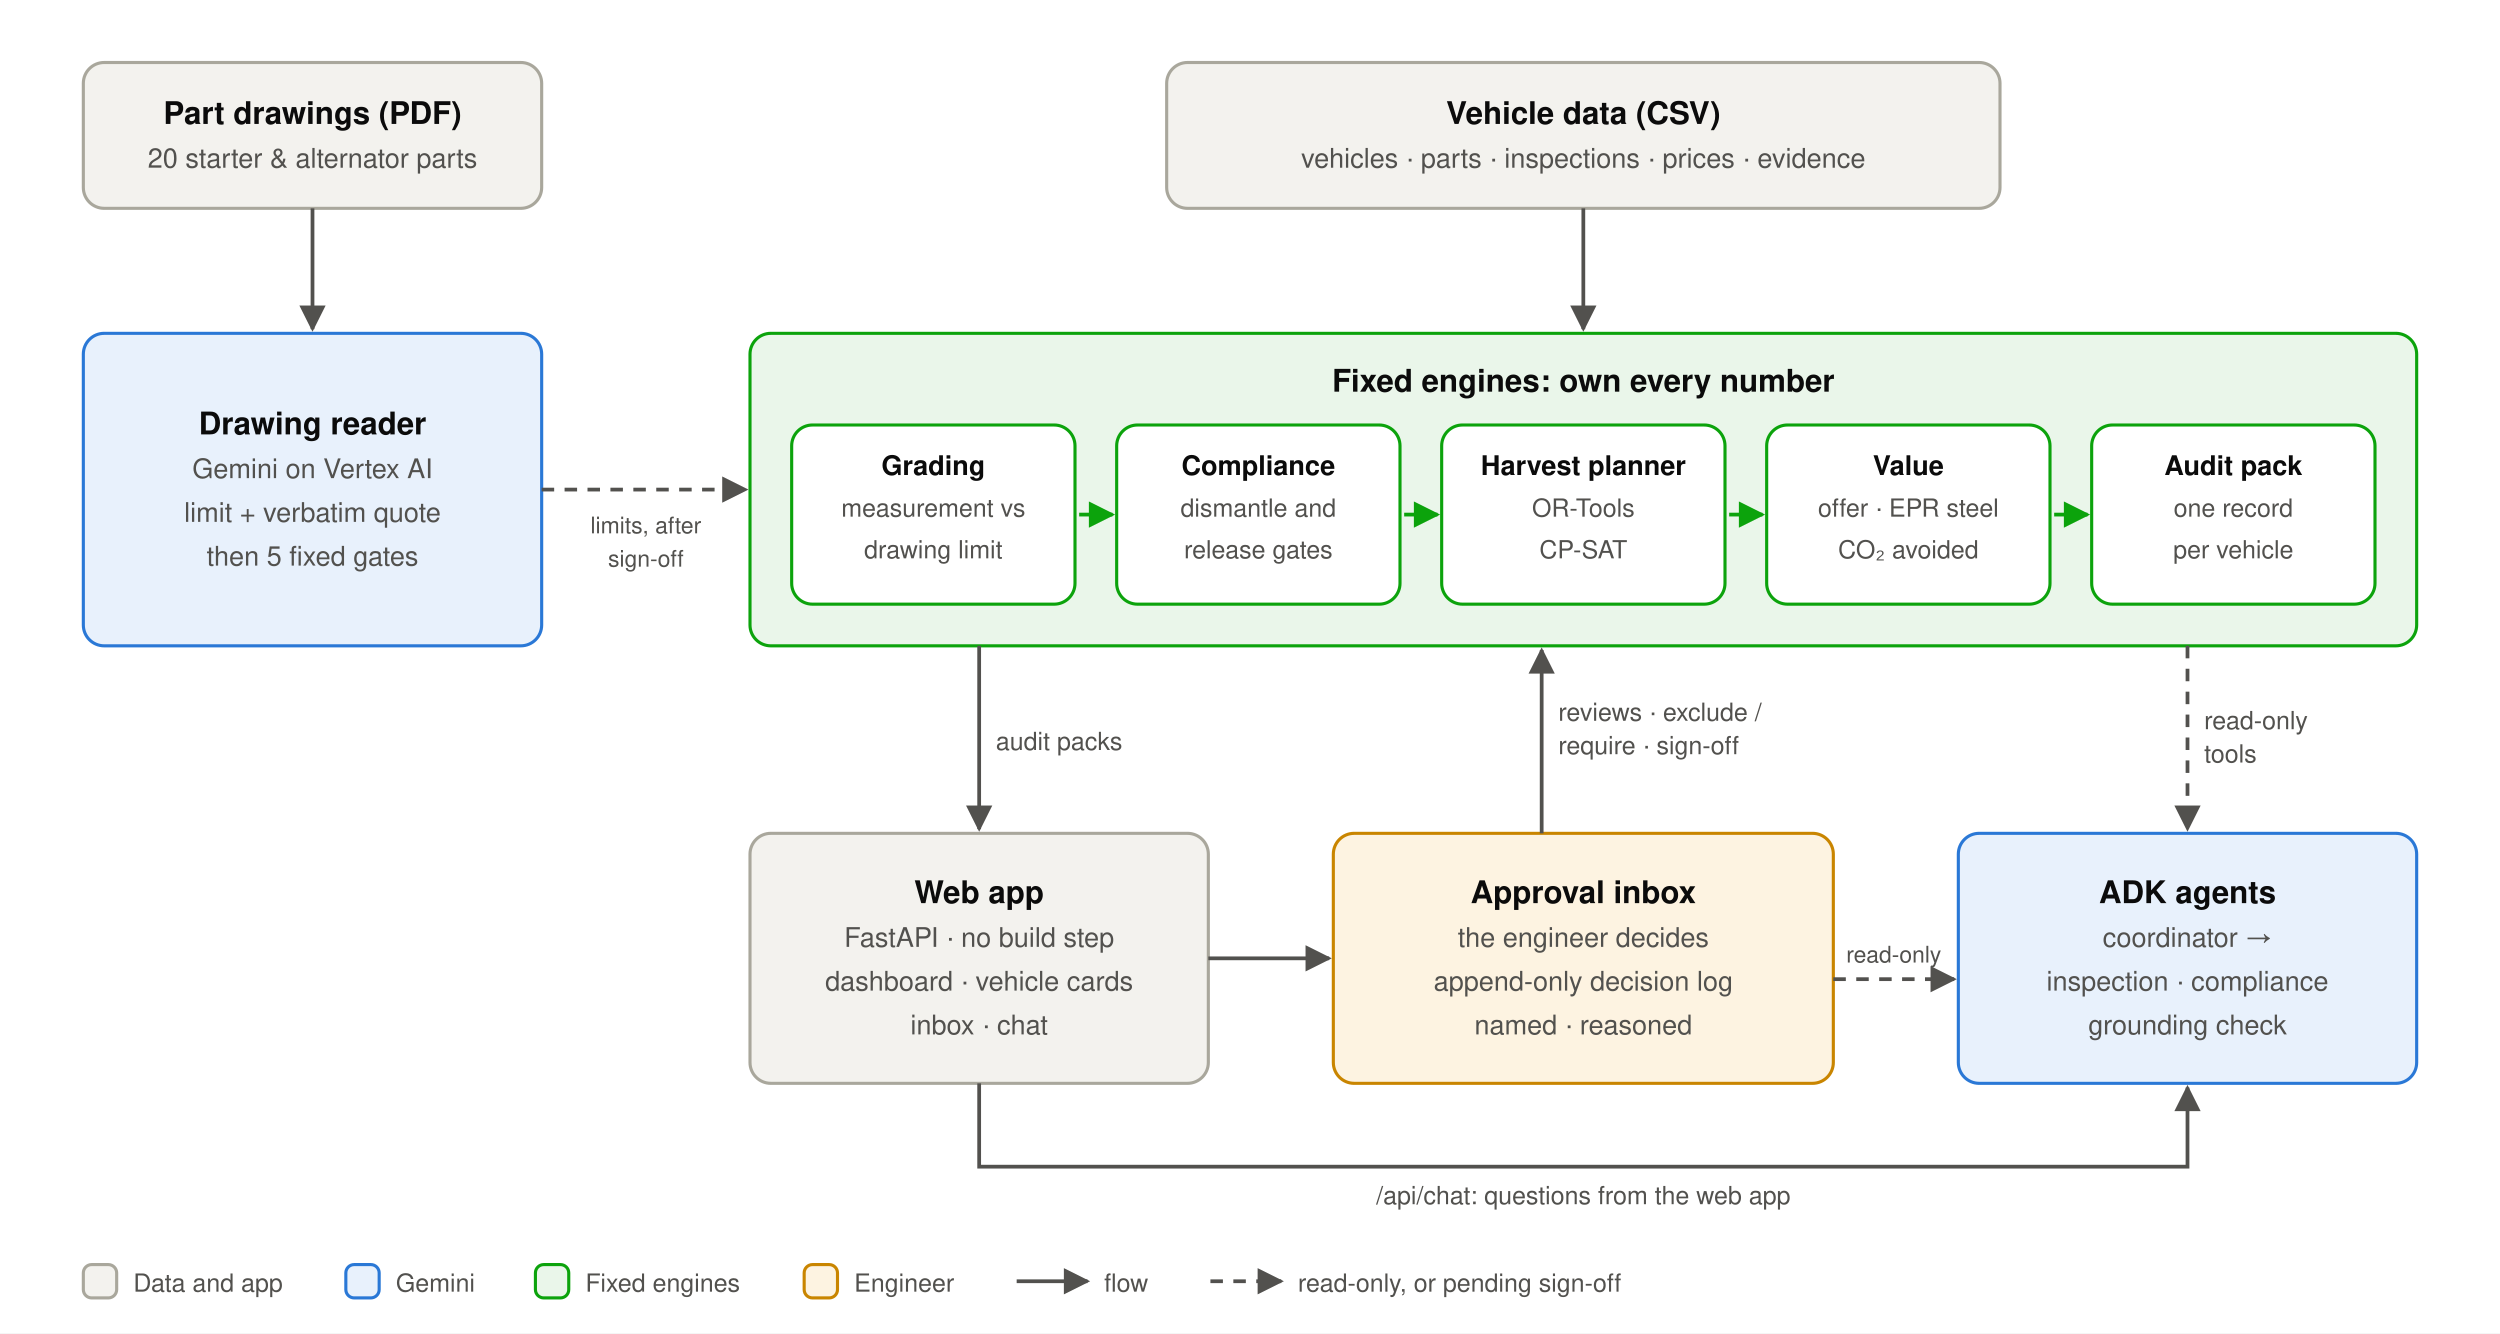
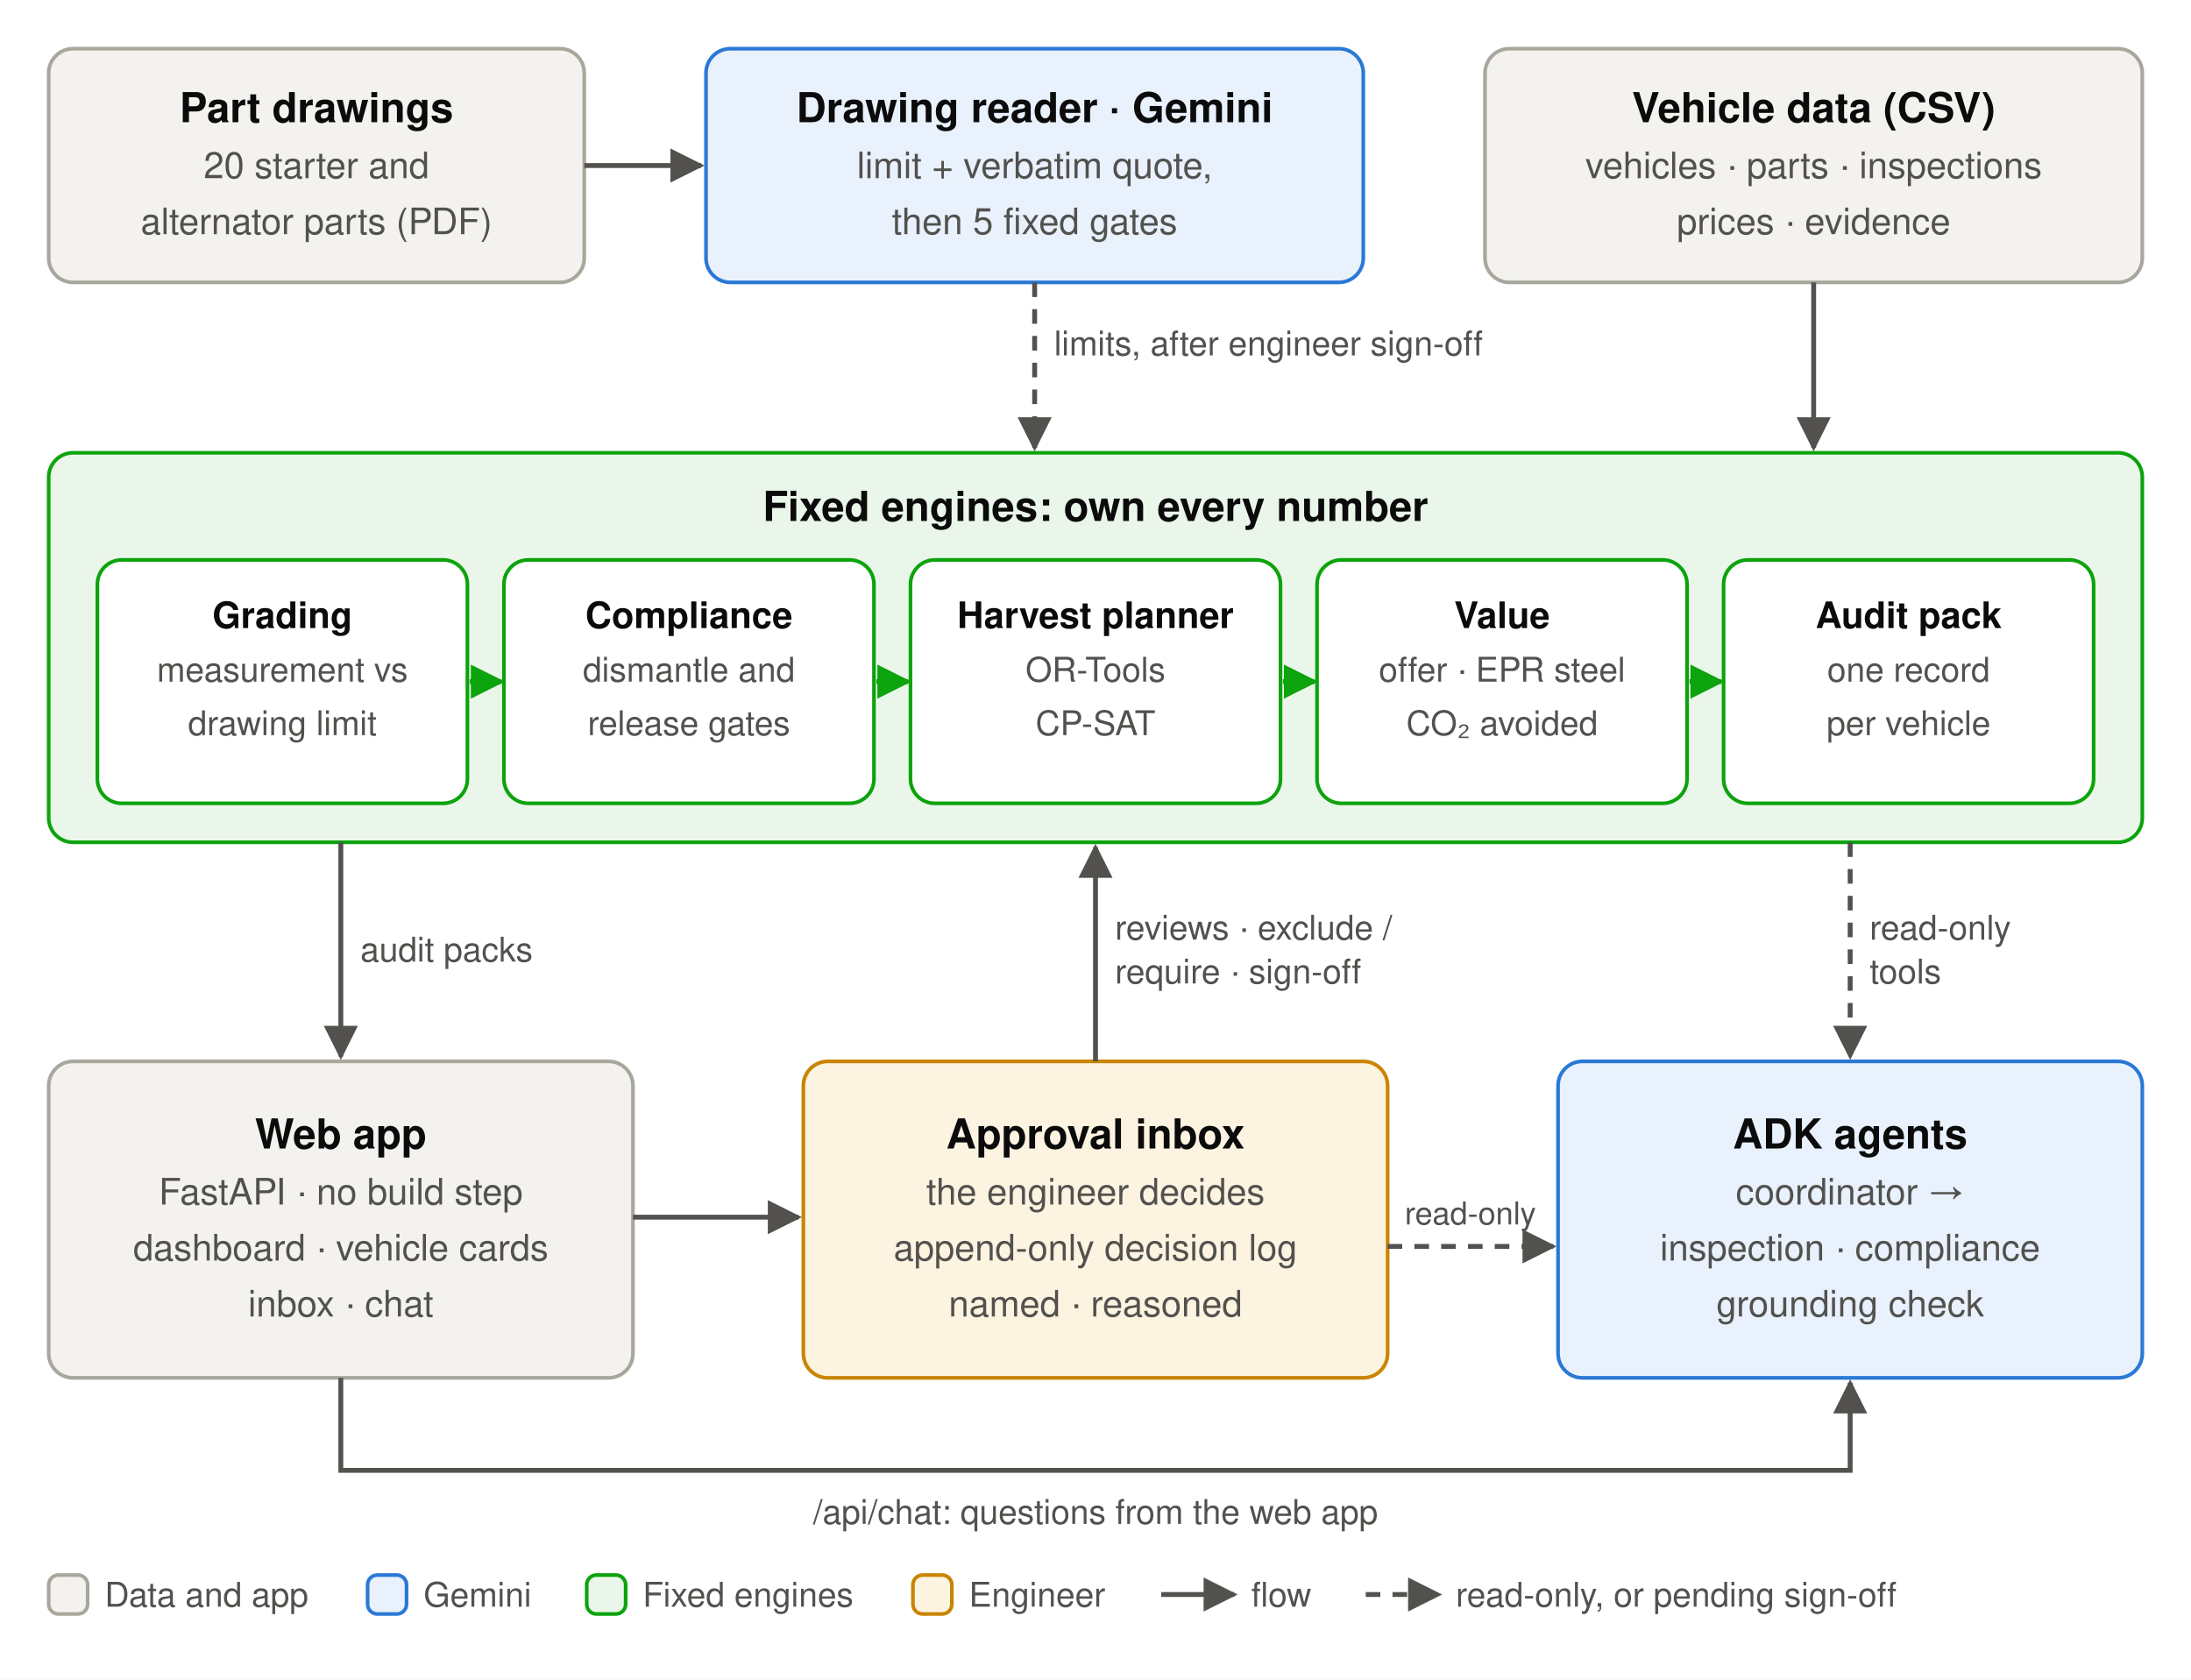
- <svg xmlns="http://www.w3.org/2000/svg" viewBox="0 0 1200 640" width="1200" height="640" font-family="Segoe UI, Helvetica, Arial, sans-serif" role="img" aria-labelledby="t d">
+ <svg xmlns="http://www.w3.org/2000/svg" viewBox="0 0 900 690" width="900" height="690" font-family="Segoe UI, Helvetica, Arial, sans-serif" role="img" aria-labelledby="t d">
  <defs>
    <marker id="head" viewBox="0 0 10 10" refX="9" refY="5" markerWidth="7" markerHeight="7" orient="auto">
      <path d="M 0 0 L 10 5 L 0 10 z" fill="#52514e" />
    </marker>
    <marker id="head-green" viewBox="0 0 10 10" refX="9" refY="5" markerWidth="7" markerHeight="7" orient="auto">
      <path d="M 0 0 L 10 5 L 0 10 z" fill="#0ca30c" />
    </marker>
  </defs>
-   <rect width="1200" height="640" fill="#ffffff" />
-   <rect x="40" y="30" width="220" height="70" rx="10" fill="#f3f2ee" stroke="#a9a79c" stroke-width="1.5" />
-   <text x="150.0" y="59.5" font-size="15" font-weight="600" fill="#0b0b0b" text-anchor="middle">Part drawings (PDF)</text>
-   <text x="150.0" y="80.5" font-size="13" fill="#52514e" text-anchor="middle">20 starter &amp; alternator parts</text>
-   <rect x="560" y="30" width="400" height="70" rx="10" fill="#f3f2ee" stroke="#a9a79c" stroke-width="1.5" />
-   <text x="760.0" y="59.5" font-size="15" font-weight="600" fill="#0b0b0b" text-anchor="middle">Vehicle data (CSV)</text>
-   <text x="760.0" y="80.5" font-size="13" fill="#52514e" text-anchor="middle">vehicles · parts · inspections · prices · evidence</text>
-   <rect x="40" y="160" width="220" height="150" rx="10" fill="#e8f1fc" stroke="#2a78d6" stroke-width="1.5" />
-   <text x="150.0" y="208.5" font-size="15" font-weight="600" fill="#0b0b0b" text-anchor="middle">Drawing reader</text>
-   <text x="150.0" y="229.5" font-size="13" fill="#52514e" text-anchor="middle">Gemini on Vertex AI</text>
-   <text x="150.0" y="250.5" font-size="13" fill="#52514e" text-anchor="middle">limit + verbatim quote</text>
-   <text x="150.0" y="271.5" font-size="13" fill="#52514e" text-anchor="middle">then 5 fixed gates</text>
-   <rect x="360" y="160" width="800" height="150" rx="10" fill="#eaf6ea" stroke="#0ca30c" stroke-width="1.5" />
-   <text x="760" y="188" font-size="15" font-weight="600" fill="#0b0b0b" text-anchor="middle">Fixed engines: own every number</text>
-   <rect x="380" y="204" width="136" height="86" rx="10" fill="#ffffff" stroke="#0ca30c" stroke-width="1.5" />
-   <text x="448.0" y="228.0" font-size="13" font-weight="600" fill="#0b0b0b" text-anchor="middle">Grading</text>
-   <text x="448.0" y="248.0" font-size="12" fill="#52514e" text-anchor="middle">measurement vs</text>
-   <text x="448.0" y="268.0" font-size="12" fill="#52514e" text-anchor="middle">drawing limit</text>
-   <path d="M 518 247 L 534 247" fill="none" stroke="#0ca30c" stroke-width="1.8" marker-end="url(#head-green)" />
-   <rect x="536" y="204" width="136" height="86" rx="10" fill="#ffffff" stroke="#0ca30c" stroke-width="1.5" />
-   <text x="604.0" y="228.0" font-size="13" font-weight="600" fill="#0b0b0b" text-anchor="middle">Compliance</text>
-   <text x="604.0" y="248.0" font-size="12" fill="#52514e" text-anchor="middle">dismantle and</text>
-   <text x="604.0" y="268.0" font-size="12" fill="#52514e" text-anchor="middle">release gates</text>
-   <path d="M 674 247 L 690 247" fill="none" stroke="#0ca30c" stroke-width="1.8" marker-end="url(#head-green)" />
-   <rect x="692" y="204" width="136" height="86" rx="10" fill="#ffffff" stroke="#0ca30c" stroke-width="1.5" />
-   <text x="760.0" y="228.0" font-size="13" font-weight="600" fill="#0b0b0b" text-anchor="middle">Harvest planner</text>
-   <text x="760.0" y="248.0" font-size="12" fill="#52514e" text-anchor="middle">OR-Tools</text>
-   <text x="760.0" y="268.0" font-size="12" fill="#52514e" text-anchor="middle">CP-SAT</text>
-   <path d="M 830 247 L 846 247" fill="none" stroke="#0ca30c" stroke-width="1.8" marker-end="url(#head-green)" />
-   <rect x="848" y="204" width="136" height="86" rx="10" fill="#ffffff" stroke="#0ca30c" stroke-width="1.5" />
-   <text x="916.0" y="228.0" font-size="13" font-weight="600" fill="#0b0b0b" text-anchor="middle">Value</text>
-   <text x="916.0" y="248.0" font-size="12" fill="#52514e" text-anchor="middle">offer · EPR steel</text>
-   <text x="916.0" y="268.0" font-size="12" fill="#52514e" text-anchor="middle">CO₂ avoided</text>
-   <path d="M 986 247 L 1002 247" fill="none" stroke="#0ca30c" stroke-width="1.8" marker-end="url(#head-green)" />
-   <rect x="1004" y="204" width="136" height="86" rx="10" fill="#ffffff" stroke="#0ca30c" stroke-width="1.5" />
-   <text x="1072.0" y="228.0" font-size="13" font-weight="600" fill="#0b0b0b" text-anchor="middle">Audit pack</text>
-   <text x="1072.0" y="248.0" font-size="12" fill="#52514e" text-anchor="middle">one record</text>
-   <text x="1072.0" y="268.0" font-size="12" fill="#52514e" text-anchor="middle">per vehicle</text>
-   <rect x="360" y="400" width="220" height="120" rx="10" fill="#f3f2ee" stroke="#a9a79c" stroke-width="1.5" />
-   <text x="470.0" y="433.5" font-size="15" font-weight="600" fill="#0b0b0b" text-anchor="middle">Web app</text>
-   <text x="470.0" y="454.5" font-size="13" fill="#52514e" text-anchor="middle">FastAPI · no build step</text>
-   <text x="470.0" y="475.5" font-size="13" fill="#52514e" text-anchor="middle">dashboard · vehicle cards</text>
-   <text x="470.0" y="496.5" font-size="13" fill="#52514e" text-anchor="middle">inbox · chat</text>
-   <rect x="640" y="400" width="240" height="120" rx="10" fill="#fdf3e1" stroke="#c98500" stroke-width="1.5" />
-   <text x="760.0" y="433.5" font-size="15" font-weight="600" fill="#0b0b0b" text-anchor="middle">Approval inbox</text>
-   <text x="760.0" y="454.5" font-size="13" fill="#52514e" text-anchor="middle">the engineer decides</text>
-   <text x="760.0" y="475.5" font-size="13" fill="#52514e" text-anchor="middle">append-only decision log</text>
-   <text x="760.0" y="496.5" font-size="13" fill="#52514e" text-anchor="middle">named · reasoned</text>
-   <rect x="940" y="400" width="220" height="120" rx="10" fill="#e8f1fc" stroke="#2a78d6" stroke-width="1.5" />
-   <text x="1050.0" y="433.5" font-size="15" font-weight="600" fill="#0b0b0b" text-anchor="middle">ADK agents</text>
-   <text x="1050.0" y="454.5" font-size="13" fill="#52514e" text-anchor="middle">coordinator →</text>
-   <text x="1050.0" y="475.5" font-size="13" fill="#52514e" text-anchor="middle">inspection · compliance</text>
-   <text x="1050.0" y="496.5" font-size="13" fill="#52514e" text-anchor="middle">grounding check</text>
-   <path d="M 150 100 L 150 158" fill="none" stroke="#52514e" stroke-width="1.8" marker-end="url(#head)" />
-   <path d="M 760 100 L 760 158" fill="none" stroke="#52514e" stroke-width="1.8" marker-end="url(#head)" />
-   <path d="M 260 235 L 358 235" fill="none" stroke="#52514e" stroke-width="1.8" stroke-dasharray="6 5" marker-end="url(#head)" />
-   <text x="310" y="256" font-size="11" fill="#52514e" text-anchor="middle">limits, after</text>
-   <text x="310" y="272" font-size="11" fill="#52514e" text-anchor="middle">sign-off</text>
-   <path d="M 470 310 L 470 398" fill="none" stroke="#52514e" stroke-width="1.8" marker-end="url(#head)" />
-   <text x="478" y="360" font-size="12" fill="#52514e" text-anchor="start">audit packs</text>
-   <path d="M 580 460 L 638 460" fill="none" stroke="#52514e" stroke-width="1.8" marker-end="url(#head)" />
-   <path d="M 740 400 L 740 312" fill="none" stroke="#52514e" stroke-width="1.8" marker-end="url(#head)" />
-   <text x="748" y="346" font-size="12" fill="#52514e" text-anchor="start">reviews · exclude /</text>
-   <text x="748" y="362" font-size="12" fill="#52514e" text-anchor="start">require · sign-off</text>
-   <path d="M 1050 310 L 1050 398" fill="none" stroke="#52514e" stroke-width="1.8" stroke-dasharray="6 5" marker-end="url(#head)" />
-   <text x="1058" y="350" font-size="12" fill="#52514e" text-anchor="start">read-only</text>
-   <text x="1058" y="366" font-size="12" fill="#52514e" text-anchor="start">tools</text>
-   <path d="M 880 470 L 938 470" fill="none" stroke="#52514e" stroke-width="1.8" stroke-dasharray="6 5" marker-end="url(#head)" />
-   <text x="909" y="462" font-size="11" fill="#52514e" text-anchor="middle">read-only</text>
-   <path d="M 470 520 L 470 560 L 1050 560 L 1050 522" fill="none" stroke="#52514e" stroke-width="1.8" marker-end="url(#head)" />
-   <text x="760" y="578" font-size="12" fill="#52514e" text-anchor="middle">/api/chat: questions from the web app</text>
-   <rect x="40" y="607" width="16" height="16" rx="4" fill="#f3f2ee" stroke="#a9a79c" stroke-width="1.5" />
-   <text x="64" y="620" font-size="12" fill="#52514e">Data and app</text>
-   <rect x="166.0" y="607" width="16" height="16" rx="4" fill="#e8f1fc" stroke="#2a78d6" stroke-width="1.5" />
-   <text x="190.0" y="620" font-size="12" fill="#52514e">Gemini</text>
-   <rect x="257.0" y="607" width="16" height="16" rx="4" fill="#eaf6ea" stroke="#0ca30c" stroke-width="1.5" />
-   <text x="281.0" y="620" font-size="12" fill="#52514e">Fixed engines</text>
-   <rect x="386.0" y="607" width="16" height="16" rx="4" fill="#fdf3e1" stroke="#c98500" stroke-width="1.5" />
-   <text x="410.0" y="620" font-size="12" fill="#52514e">Engineer</text>
-   <path d="M 488.0 615 L 522.0 615" stroke="#52514e" stroke-width="1.8" marker-end="url(#head)" />
-   <text x="530.0" y="620" font-size="12" fill="#52514e">flow</text>
-   <path d="M 581.0 615 L 615.0 615" stroke="#52514e" stroke-width="1.8" stroke-dasharray="6 5" marker-end="url(#head)" />
-   <text x="623.0" y="620" font-size="12" fill="#52514e">read-only, or pending sign-off</text>
+   <rect width="900" height="690" fill="#ffffff" />
+   <rect x="20" y="20" width="220" height="96" rx="10" fill="#f3f2ee" stroke="#a9a79c" stroke-width="1.5" />
+   <text x="130.0" y="50.2" font-size="17" font-weight="600" fill="#0b0b0b" text-anchor="middle">Part drawings</text>
+   <text x="130.0" y="73.2" font-size="15" fill="#52514e" text-anchor="middle">20 starter and</text>
+   <text x="130.0" y="96.2" font-size="15" fill="#52514e" text-anchor="middle">alternator parts (PDF)</text>
+   <rect x="290" y="20" width="270" height="96" rx="10" fill="#e8f1fc" stroke="#2a78d6" stroke-width="1.5" />
+   <text x="425.0" y="50.2" font-size="17" font-weight="600" fill="#0b0b0b" text-anchor="middle">Drawing reader · Gemini</text>
+   <text x="425.0" y="73.2" font-size="15" fill="#52514e" text-anchor="middle">limit + verbatim quote,</text>
+   <text x="425.0" y="96.2" font-size="15" fill="#52514e" text-anchor="middle">then 5 fixed gates</text>
+   <rect x="610" y="20" width="270" height="96" rx="10" fill="#f3f2ee" stroke="#a9a79c" stroke-width="1.5" />
+   <text x="745.0" y="50.2" font-size="17" font-weight="600" fill="#0b0b0b" text-anchor="middle">Vehicle data (CSV)</text>
+   <text x="745.0" y="73.2" font-size="15" fill="#52514e" text-anchor="middle">vehicles · parts · inspections</text>
+   <text x="745.0" y="96.2" font-size="15" fill="#52514e" text-anchor="middle">prices · evidence</text>
+   <path d="M 240 68 L 288 68" fill="none" stroke="#52514e" stroke-width="2" marker-end="url(#head)" />
+   <rect x="20" y="186" width="860" height="160" rx="10" fill="#eaf6ea" stroke="#0ca30c" stroke-width="1.5" />
+   <text x="450" y="214" font-size="17" font-weight="600" fill="#0b0b0b" text-anchor="middle">Fixed engines: own every number</text>
+   <rect x="40" y="230" width="152" height="100" rx="10" fill="#ffffff" stroke="#0ca30c" stroke-width="1.5" />
+   <text x="116.0" y="258.0" font-size="15" font-weight="600" fill="#0b0b0b" text-anchor="middle">Grading</text>
+   <text x="116.0" y="280.0" font-size="14" fill="#52514e" text-anchor="middle">measurement vs</text>
+   <text x="116.0" y="302.0" font-size="14" fill="#52514e" text-anchor="middle">drawing limit</text>
+   <path d="M 193 280 L 206 280" fill="none" stroke="#0ca30c" stroke-width="2" marker-end="url(#head-green)" />
+   <rect x="207" y="230" width="152" height="100" rx="10" fill="#ffffff" stroke="#0ca30c" stroke-width="1.5" />
+   <text x="283.0" y="258.0" font-size="15" font-weight="600" fill="#0b0b0b" text-anchor="middle">Compliance</text>
+   <text x="283.0" y="280.0" font-size="14" fill="#52514e" text-anchor="middle">dismantle and</text>
+   <text x="283.0" y="302.0" font-size="14" fill="#52514e" text-anchor="middle">release gates</text>
+   <path d="M 360 280 L 373 280" fill="none" stroke="#0ca30c" stroke-width="2" marker-end="url(#head-green)" />
+   <rect x="374" y="230" width="152" height="100" rx="10" fill="#ffffff" stroke="#0ca30c" stroke-width="1.5" />
+   <text x="450.0" y="258.0" font-size="15" font-weight="600" fill="#0b0b0b" text-anchor="middle">Harvest planner</text>
+   <text x="450.0" y="280.0" font-size="14" fill="#52514e" text-anchor="middle">OR-Tools</text>
+   <text x="450.0" y="302.0" font-size="14" fill="#52514e" text-anchor="middle">CP-SAT</text>
+   <path d="M 527 280 L 540 280" fill="none" stroke="#0ca30c" stroke-width="2" marker-end="url(#head-green)" />
+   <rect x="541" y="230" width="152" height="100" rx="10" fill="#ffffff" stroke="#0ca30c" stroke-width="1.5" />
+   <text x="617.0" y="258.0" font-size="15" font-weight="600" fill="#0b0b0b" text-anchor="middle">Value</text>
+   <text x="617.0" y="280.0" font-size="14" fill="#52514e" text-anchor="middle">offer · EPR steel</text>
+   <text x="617.0" y="302.0" font-size="14" fill="#52514e" text-anchor="middle">CO₂ avoided</text>
+   <path d="M 694 280 L 707 280" fill="none" stroke="#0ca30c" stroke-width="2" marker-end="url(#head-green)" />
+   <rect x="708" y="230" width="152" height="100" rx="10" fill="#ffffff" stroke="#0ca30c" stroke-width="1.5" />
+   <text x="784.0" y="258.0" font-size="15" font-weight="600" fill="#0b0b0b" text-anchor="middle">Audit pack</text>
+   <text x="784.0" y="280.0" font-size="14" fill="#52514e" text-anchor="middle">one record</text>
+   <text x="784.0" y="302.0" font-size="14" fill="#52514e" text-anchor="middle">per vehicle</text>
+   <path d="M 425 116 L 425 184" fill="none" stroke="#52514e" stroke-width="2" stroke-dasharray="6 5" marker-end="url(#head)" />
+   <text x="433" y="146" font-size="14" fill="#52514e" text-anchor="start">limits, after engineer sign-off</text>
+   <path d="M 745 116 L 745 184" fill="none" stroke="#52514e" stroke-width="2" marker-end="url(#head)" />
+   <rect x="20" y="436" width="240" height="130" rx="10" fill="#f3f2ee" stroke="#a9a79c" stroke-width="1.5" />
+   <text x="140.0" y="471.8" font-size="17" font-weight="600" fill="#0b0b0b" text-anchor="middle">Web app</text>
+   <text x="140.0" y="494.8" font-size="15" fill="#52514e" text-anchor="middle">FastAPI · no build step</text>
+   <text x="140.0" y="517.8" font-size="15" fill="#52514e" text-anchor="middle">dashboard · vehicle cards</text>
+   <text x="140.0" y="540.8" font-size="15" fill="#52514e" text-anchor="middle">inbox · chat</text>
+   <rect x="330" y="436" width="240" height="130" rx="10" fill="#fdf3e1" stroke="#c98500" stroke-width="1.5" />
+   <text x="450.0" y="471.8" font-size="17" font-weight="600" fill="#0b0b0b" text-anchor="middle">Approval inbox</text>
+   <text x="450.0" y="494.8" font-size="15" fill="#52514e" text-anchor="middle">the engineer decides</text>
+   <text x="450.0" y="517.8" font-size="15" fill="#52514e" text-anchor="middle">append-only decision log</text>
+   <text x="450.0" y="540.8" font-size="15" fill="#52514e" text-anchor="middle">named · reasoned</text>
+   <rect x="640" y="436" width="240" height="130" rx="10" fill="#e8f1fc" stroke="#2a78d6" stroke-width="1.5" />
+   <text x="760.0" y="471.8" font-size="17" font-weight="600" fill="#0b0b0b" text-anchor="middle">ADK agents</text>
+   <text x="760.0" y="494.8" font-size="15" fill="#52514e" text-anchor="middle">coordinator →</text>
+   <text x="760.0" y="517.8" font-size="15" fill="#52514e" text-anchor="middle">inspection · compliance</text>
+   <text x="760.0" y="540.8" font-size="15" fill="#52514e" text-anchor="middle">grounding check</text>
+   <path d="M 140 346 L 140 434" fill="none" stroke="#52514e" stroke-width="2" marker-end="url(#head)" />
+   <text x="148" y="395" font-size="14" fill="#52514e" text-anchor="start">audit packs</text>
+   <path d="M 260 500 L 328 500" fill="none" stroke="#52514e" stroke-width="2" marker-end="url(#head)" />
+   <path d="M 450 436 L 450 348" fill="none" stroke="#52514e" stroke-width="2" marker-end="url(#head)" />
+   <text x="458" y="386" font-size="14" fill="#52514e" text-anchor="start">reviews · exclude /</text>
+   <text x="458" y="404" font-size="14" fill="#52514e" text-anchor="start">require · sign-off</text>
+   <path d="M 760 346 L 760 434" fill="none" stroke="#52514e" stroke-width="2" stroke-dasharray="6 5" marker-end="url(#head)" />
+   <text x="768" y="386" font-size="14" fill="#52514e" text-anchor="start">read-only</text>
+   <text x="768" y="404" font-size="14" fill="#52514e" text-anchor="start">tools</text>
+   <path d="M 570 512 L 638 512" fill="none" stroke="#52514e" stroke-width="2" stroke-dasharray="6 5" marker-end="url(#head)" />
+   <text x="604" y="503" font-size="13" fill="#52514e" text-anchor="middle">read-only</text>
+   <path d="M 140 566 L 140 604 L 760 604 L 760 568" fill="none" stroke="#52514e" stroke-width="2" marker-end="url(#head)" />
+   <text x="450" y="626" font-size="14" fill="#52514e" text-anchor="middle">/api/chat: questions from the web app</text>
+   <rect x="20" y="647" width="16" height="16" rx="4" fill="#f3f2ee" stroke="#a9a79c" stroke-width="1.5" />
+   <text x="43" y="660" font-size="14" fill="#52514e">Data and app</text>
+   <rect x="151.0" y="647" width="16" height="16" rx="4" fill="#e8f1fc" stroke="#2a78d6" stroke-width="1.5" />
+   <text x="174.0" y="660" font-size="14" fill="#52514e">Gemini</text>
+   <rect x="241.0" y="647" width="16" height="16" rx="4" fill="#eaf6ea" stroke="#0ca30c" stroke-width="1.5" />
+   <text x="264.0" y="660" font-size="14" fill="#52514e">Fixed engines</text>
+   <rect x="375.0" y="647" width="16" height="16" rx="4" fill="#fdf3e1" stroke="#c98500" stroke-width="1.5" />
+   <text x="398.0" y="660" font-size="14" fill="#52514e">Engineer</text>
+   <path d="M 477.0 655 L 507.0 655" stroke="#52514e" stroke-width="2" marker-end="url(#head)" />
+   <text x="514.0" y="660" font-size="14" fill="#52514e">flow</text>
+   <path d="M 561.0 655 L 591.0 655" stroke="#52514e" stroke-width="2" stroke-dasharray="6 5" marker-end="url(#head)" />
+   <text x="598.0" y="660" font-size="14" fill="#52514e">read-only, or pending sign-off</text>
</svg>
